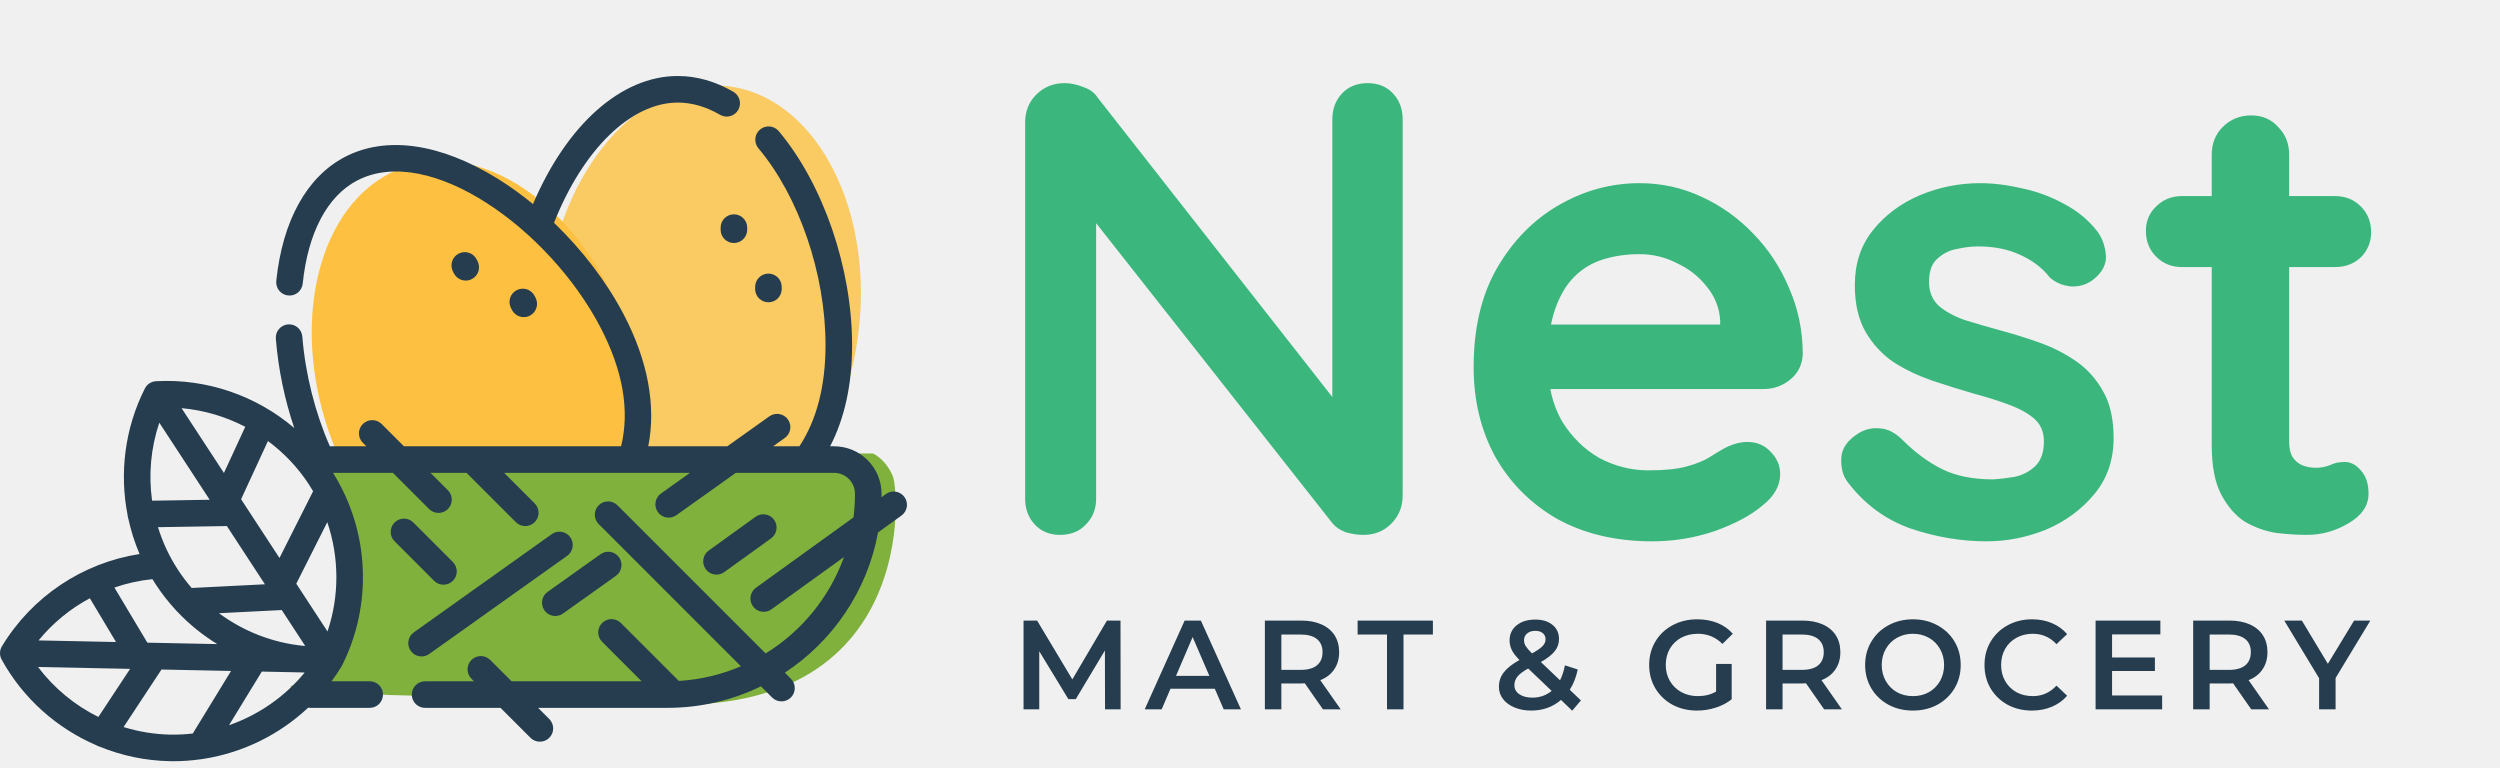
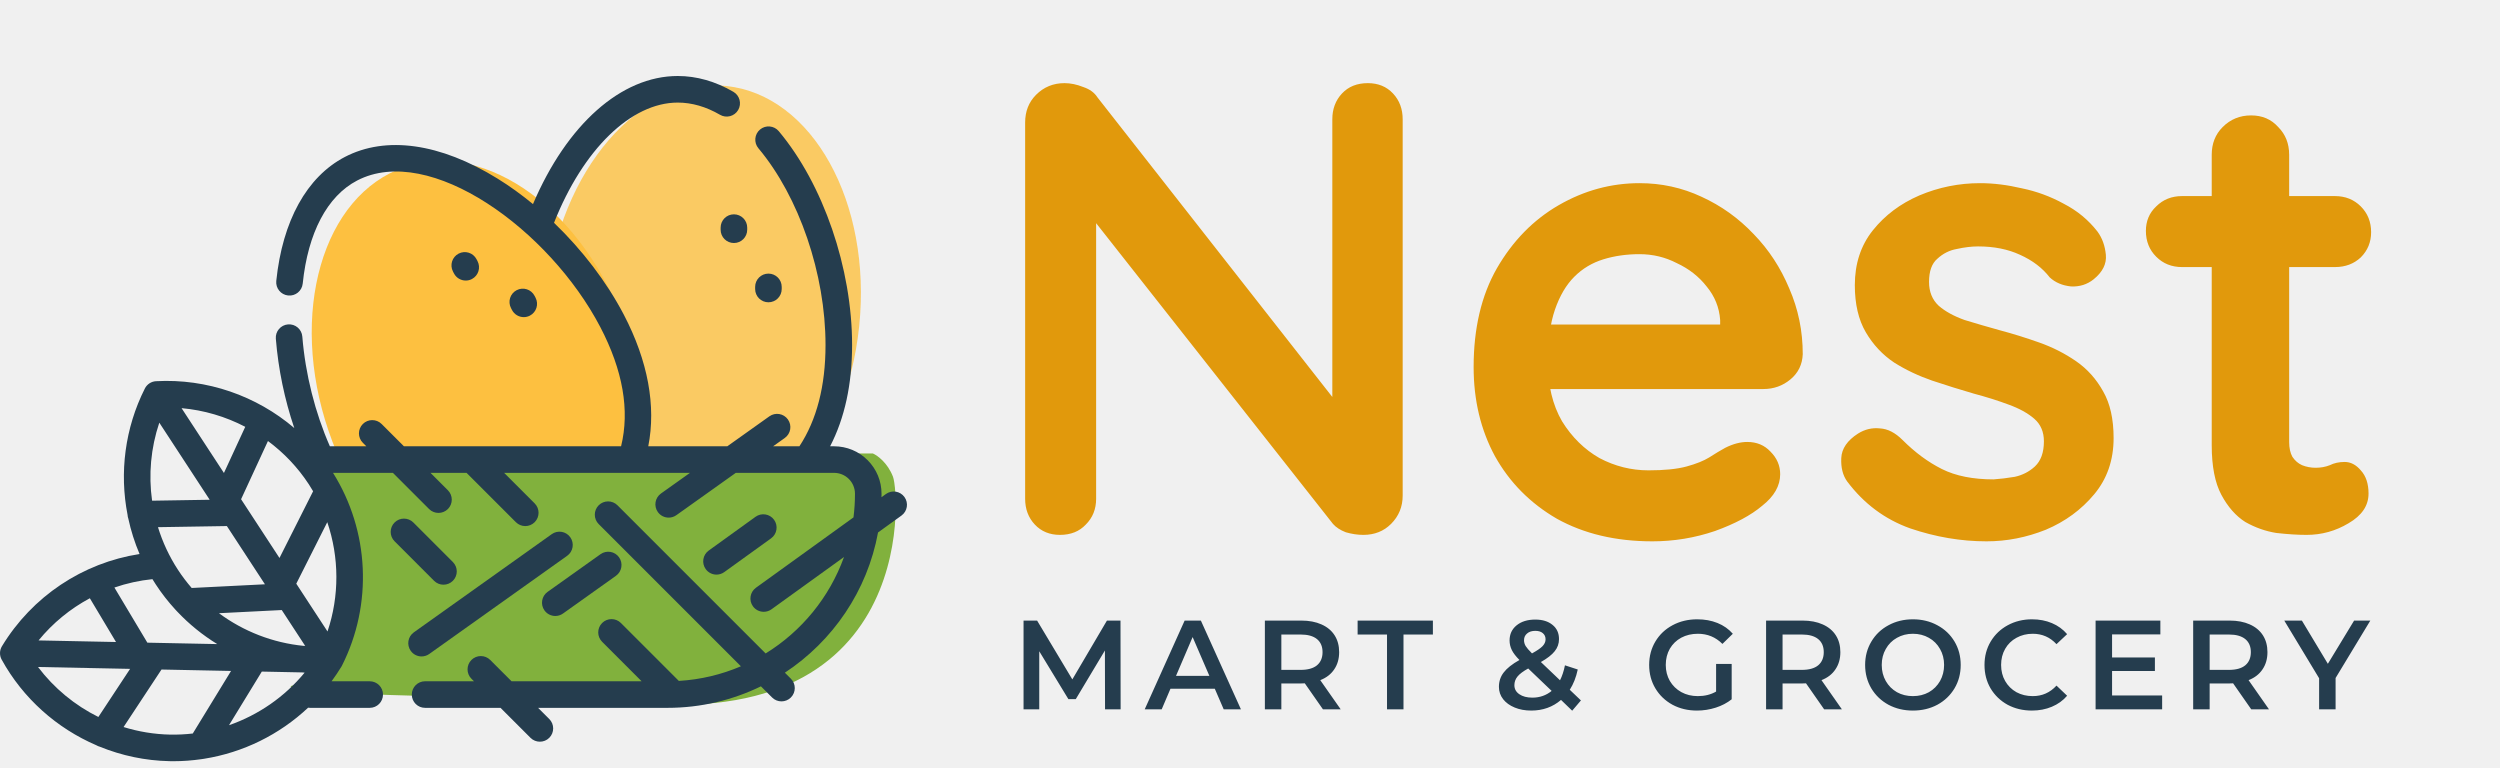
<svg xmlns="http://www.w3.org/2000/svg" width="215" height="66" viewBox="0 0 215 66" fill="none">
  <g clip-path="url(#clip0)">
    <ellipse opacity="0.8" cx="60.443" cy="26.667" rx="13.519" ry="19.377" transform="rotate(5.91321 60.4431 26.6666)" fill="#FDC040" />
    <ellipse cx="41.055" cy="32.706" rx="13.519" ry="19.377" transform="rotate(-18.8509 41.0546 32.7057)" fill="#FDC040" />
    <path d="M27 39H75.071C75.455 39.167 76.337 39.8 76.797 41C77.373 42.5 79 64.5 51.5 60C29.862 60 24.813 59.333 25.005 59C29 58 29.5 54 30 51C30.5 48 27 39 27 39Z" fill="#81B13D" />
    <path d="M63.117 18.432C62.486 18.432 61.974 18.944 61.974 19.575V19.757C61.974 20.389 62.486 20.9 63.117 20.9C63.748 20.9 64.26 20.389 64.26 19.757V19.575C64.26 18.944 63.748 18.432 63.117 18.432Z" fill="#253D4E" />
    <path d="M66.085 23.53C65.454 23.53 64.942 24.041 64.942 24.672V24.855C64.942 25.486 65.454 25.997 66.085 25.997C66.716 25.997 67.227 25.486 67.227 24.855V24.672C67.227 24.041 66.716 23.53 66.085 23.53Z" fill="#253D4E" />
    <path d="M41.067 22.457L40.982 22.295C40.69 21.735 40 21.518 39.441 21.811C38.881 22.103 38.665 22.793 38.957 23.352L39.041 23.514C39.245 23.905 39.643 24.128 40.055 24.128C40.233 24.128 40.414 24.087 40.583 23.998C41.142 23.706 41.359 23.016 41.067 22.457Z" fill="#253D4E" />
    <path d="M46.057 25.602L45.972 25.44C45.68 24.88 44.99 24.663 44.431 24.956C43.871 25.248 43.655 25.938 43.947 26.497L44.031 26.659C44.235 27.05 44.633 27.273 45.045 27.273C45.223 27.273 45.404 27.232 45.573 27.143C46.132 26.851 46.349 26.161 46.057 25.602Z" fill="#253D4E" />
    <path d="M38.947 48.334L35.549 44.935C35.103 44.489 34.379 44.489 33.933 44.935C33.487 45.381 33.487 46.105 33.933 46.551L37.331 49.95C37.555 50.173 37.847 50.284 38.139 50.284C38.432 50.284 38.724 50.173 38.947 49.95C39.394 49.503 39.394 48.78 38.947 48.334Z" fill="#253D4E" />
    <path d="M49.045 46.205C48.68 45.691 47.966 45.57 47.452 45.936L35.591 54.381C35.077 54.746 34.957 55.46 35.323 55.974C35.546 56.287 35.898 56.454 36.255 56.454C36.484 56.454 36.715 56.385 36.916 56.242L48.777 47.798C49.291 47.432 49.411 46.719 49.045 46.205Z" fill="#253D4E" />
    <path d="M53.239 47.928C52.873 47.414 52.16 47.294 51.645 47.66L47.092 50.901C46.578 51.267 46.458 51.981 46.824 52.495C47.047 52.808 47.399 52.975 47.756 52.975C47.985 52.975 48.217 52.906 48.418 52.763L52.97 49.521C53.484 49.156 53.604 48.442 53.239 47.928Z" fill="#253D4E" />
    <path d="M77.784 42.744C77.415 42.232 76.701 42.116 76.189 42.485L75.808 42.76C75.81 42.662 75.812 42.564 75.812 42.466C75.812 41.376 75.388 40.35 74.616 39.575C73.844 38.805 72.818 38.381 71.728 38.381H71.39C72.644 35.958 73.28 33.041 73.28 29.673C73.28 23.068 70.805 15.848 66.973 11.28C66.567 10.797 65.847 10.734 65.363 11.139C64.88 11.545 64.817 12.266 65.222 12.749C68.729 16.93 70.995 23.573 70.995 29.673C70.995 33.188 70.24 36.114 68.749 38.381H66.487L67.492 37.666C68.007 37.3 68.126 36.586 67.76 36.072C67.395 35.558 66.682 35.438 66.167 35.804L62.547 38.381H55.751C56.436 34.912 55.722 31.036 53.653 27.071C52.171 24.234 50.067 21.488 47.646 19.162C50.139 12.856 54.265 8.822 58.286 8.822C59.5 8.822 60.724 9.175 61.922 9.872C62.468 10.189 63.167 10.004 63.484 9.458C63.801 8.913 63.616 8.213 63.071 7.896C61.519 6.994 59.909 6.536 58.286 6.536C53.422 6.536 48.745 10.716 45.837 17.552C44.846 16.737 43.82 15.995 42.774 15.35C37.852 12.31 33.191 11.654 29.65 13.502C26.385 15.209 24.293 18.993 23.76 24.158C23.695 24.786 24.151 25.347 24.779 25.412C25.408 25.478 25.968 25.02 26.033 24.393C26.484 20.016 28.145 16.867 30.708 15.528C36.949 12.27 47.255 19.757 51.627 28.129C53.571 31.853 54.169 35.297 53.413 38.381H40.602C40.599 38.381 40.596 38.381 40.593 38.381H34.738L32.82 36.464C32.374 36.018 31.65 36.018 31.204 36.464C30.758 36.91 30.758 37.633 31.204 38.08L31.506 38.381H28.369C27.096 35.489 26.259 32.167 26 28.945C25.95 28.316 25.399 27.846 24.77 27.898C24.141 27.948 23.672 28.499 23.722 29.128C23.933 31.747 24.474 34.352 25.308 36.811C22.051 34.036 17.798 32.545 13.418 32.783C13.01 32.805 12.645 33.044 12.46 33.408C10.742 36.811 10.259 40.651 10.972 44.288C10.978 44.398 11 44.504 11.036 44.603C11.26 45.641 11.583 46.66 12.002 47.646C7.111 48.405 2.769 51.287 0.165 55.581C-0.046 55.931 -0.055 56.367 0.142 56.725C1.983 60.066 4.885 62.633 8.294 64.096C8.385 64.149 8.48 64.19 8.578 64.216C10.461 64.983 12.491 65.417 14.579 65.46C14.693 65.463 14.807 65.464 14.921 65.464C15.733 65.464 16.539 65.402 17.332 65.287C17.407 65.282 17.481 65.273 17.553 65.254C20.911 64.72 24.033 63.178 26.498 60.861C26.554 60.869 26.611 60.875 26.669 60.875H31.796C32.427 60.875 32.938 60.364 32.938 59.732C32.938 59.101 32.427 58.59 31.796 58.59H28.515C28.815 58.183 29.099 57.763 29.364 57.326C29.372 57.313 29.378 57.299 29.386 57.285C29.393 57.273 29.401 57.262 29.407 57.249C32.069 51.977 31.767 45.653 28.64 40.666H33.791L36.902 43.777C37.125 44 37.417 44.111 37.71 44.111C38.002 44.111 38.294 44 38.518 43.777C38.964 43.331 38.964 42.607 38.518 42.161L37.023 40.666H40.124L44.366 44.908C44.589 45.131 44.882 45.243 45.174 45.243C45.466 45.243 45.759 45.131 45.982 44.908C46.428 44.462 46.428 43.738 45.982 43.292L43.356 40.666H54.271C54.272 40.666 54.273 40.667 54.275 40.667C54.276 40.667 54.277 40.666 54.278 40.666H59.338L56.843 42.442C56.329 42.808 56.209 43.522 56.575 44.036C56.798 44.349 57.15 44.516 57.507 44.516C57.736 44.516 57.968 44.447 58.169 44.304L63.278 40.666H69.345C69.345 40.666 69.346 40.666 69.347 40.666C69.348 40.666 69.348 40.666 69.349 40.666H71.729C72.209 40.666 72.662 40.853 73.001 41.191C73.341 41.532 73.528 41.985 73.528 42.465C73.528 43.153 73.484 43.831 73.4 44.496L65.011 50.546C64.499 50.915 64.383 51.629 64.752 52.141C64.976 52.451 65.325 52.615 65.68 52.615C65.912 52.615 66.145 52.545 66.347 52.4L72.584 47.903C71.338 51.37 68.936 54.29 65.845 56.197L53.103 43.455C52.657 43.009 51.934 43.009 51.487 43.455C51.041 43.902 51.041 44.625 51.487 45.071L63.717 57.301C62.061 58.009 60.264 58.446 58.38 58.559L53.398 53.578C52.952 53.132 52.229 53.132 51.783 53.578C51.336 54.024 51.336 54.748 51.783 55.194L55.178 58.589H43.993L42.159 56.756C41.713 56.31 40.99 56.31 40.544 56.756C40.097 57.203 40.097 57.926 40.544 58.372L40.761 58.589H36.556C35.925 58.589 35.414 59.101 35.414 59.732C35.414 60.363 35.925 60.875 36.556 60.875H43.045L45.622 63.452C45.845 63.675 46.138 63.786 46.43 63.786C46.722 63.786 47.015 63.675 47.238 63.452C47.684 63.005 47.684 62.282 47.238 61.836L46.277 60.875H57.401C60.282 60.875 63.01 60.209 65.44 59.025L66.4 59.984C66.623 60.208 66.916 60.319 67.208 60.319C67.5 60.319 67.793 60.208 68.016 59.984C68.462 59.538 68.462 58.815 68.016 58.368L67.499 57.851C71.618 55.139 74.589 50.82 75.511 45.792L77.526 44.339C78.037 43.97 78.153 43.256 77.784 42.744ZM26.56 41.651C26.688 41.847 26.809 42.047 26.927 42.248L24.035 47.986L20.733 42.933L23.044 37.928C24.409 38.939 25.606 40.192 26.56 41.651ZM22.784 50.249L16.485 50.566C16.06 50.076 15.665 49.556 15.306 49.006C14.554 47.856 13.981 46.62 13.586 45.337L19.511 45.241L22.784 50.249ZM21.091 36.706L19.258 40.676L15.614 35.101C17.541 35.272 19.401 35.825 21.091 36.706ZM13.7 36.35L18.033 42.979L13.079 43.06C12.765 40.823 12.969 38.522 13.7 36.35ZM13.11 49.807C13.202 49.958 13.296 50.108 13.393 50.256C13.9 51.033 14.468 51.758 15.086 52.43C15.131 52.489 15.182 52.543 15.237 52.592C16.263 53.679 17.424 54.619 18.684 55.392L12.673 55.269L9.839 50.528C10.888 50.166 11.985 49.922 13.11 49.807ZM7.727 51.449L9.977 55.213L3.316 55.076C4.543 53.577 6.045 52.348 7.727 51.449ZM8.46 61.66C6.436 60.656 4.651 59.19 3.27 57.361L11.188 57.523L8.46 61.66ZM16.579 63.082C15.935 63.156 15.283 63.189 14.625 63.176C13.252 63.147 11.908 62.923 10.627 62.525L13.889 57.579L19.87 57.702L16.579 63.082ZM19.694 62.368L22.516 57.756L25.985 57.828C26.056 57.834 26.127 57.839 26.199 57.845C24.48 59.932 22.218 61.491 19.694 62.368ZM26.118 55.545C23.467 55.285 20.947 54.302 18.83 52.736L24.231 52.464L26.246 55.548L26.118 55.545ZM28.166 54.307L25.48 50.197L28.146 44.907C29.177 47.936 29.195 51.25 28.166 54.307Z" fill="#253D4E" />
    <path d="M66.571 44.703C66.202 44.191 65.488 44.075 64.976 44.444L60.95 47.347C60.438 47.717 60.322 48.431 60.691 48.943C60.915 49.252 61.264 49.417 61.619 49.417C61.851 49.417 62.084 49.347 62.286 49.201L66.313 46.298C66.825 45.929 66.94 45.215 66.571 44.703Z" fill="#253D4E" />
  </g>
  <path d="M95.033 61L95.022 55.942L92.515 60.128H91.883L89.376 56.008V61H88.025V53.37H89.191L92.221 58.428L95.197 53.37H96.363L96.374 61H95.033ZM104.474 59.234H100.659L99.906 61H98.446L101.879 53.37H103.275L106.719 61H105.237L104.474 59.234ZM104.005 58.122L102.566 54.787L101.138 58.122H104.005ZM113.772 61L112.213 58.766C112.147 58.773 112.049 58.776 111.919 58.776H110.196V61H108.779V53.37H111.919C112.58 53.37 113.154 53.479 113.641 53.697C114.135 53.915 114.513 54.227 114.774 54.634C115.036 55.041 115.167 55.525 115.167 56.084C115.167 56.658 115.025 57.152 114.742 57.566C114.465 57.981 114.066 58.289 113.543 58.493L115.298 61H113.772ZM113.739 56.084C113.739 55.597 113.579 55.223 113.259 54.961C112.939 54.7 112.471 54.569 111.853 54.569H110.196V57.61H111.853C112.471 57.61 112.939 57.479 113.259 57.218C113.579 56.949 113.739 56.571 113.739 56.084ZM119.283 54.569H116.755V53.37H123.229V54.569H120.7V61H119.283V54.569ZM135.208 61.12L134.248 60.193C133.536 60.804 132.682 61.109 131.687 61.109C131.156 61.109 130.68 61.022 130.259 60.847C129.837 60.673 129.507 60.433 129.267 60.128C129.027 59.816 128.907 59.463 128.907 59.071C128.907 58.598 129.045 58.184 129.322 57.828C129.598 57.465 130.048 57.109 130.673 56.76C130.368 56.455 130.15 56.171 130.019 55.91C129.888 55.641 129.823 55.365 129.823 55.081C129.823 54.544 130.023 54.111 130.422 53.784C130.829 53.45 131.367 53.283 132.036 53.283C132.653 53.283 133.147 53.435 133.518 53.741C133.889 54.038 134.074 54.446 134.074 54.961C134.074 55.354 133.95 55.703 133.703 56.008C133.464 56.313 133.068 56.622 132.515 56.934L134.161 58.504C134.343 58.148 134.485 57.719 134.586 57.218L135.687 57.577C135.542 58.253 135.313 58.834 135 59.321L135.96 60.237L135.208 61.12ZM132.036 54.253C131.738 54.253 131.502 54.329 131.327 54.482C131.153 54.627 131.066 54.82 131.066 55.059C131.066 55.234 131.113 55.401 131.207 55.561C131.302 55.714 131.483 55.924 131.752 56.193C132.188 55.953 132.49 55.746 132.657 55.572C132.831 55.39 132.919 55.194 132.919 54.983C132.919 54.758 132.839 54.58 132.679 54.449C132.526 54.318 132.312 54.253 132.036 54.253ZM131.785 59.997C132.417 59.997 132.969 59.805 133.442 59.419L131.425 57.49C130.989 57.73 130.68 57.962 130.499 58.188C130.324 58.406 130.237 58.653 130.237 58.929C130.237 59.249 130.379 59.507 130.662 59.703C130.946 59.899 131.32 59.997 131.785 59.997ZM147.584 57.098H148.924V60.139C148.532 60.451 148.074 60.691 147.551 60.858C147.028 61.025 146.49 61.109 145.938 61.109C145.16 61.109 144.459 60.942 143.834 60.608C143.209 60.266 142.719 59.797 142.363 59.202C142.006 58.606 141.828 57.934 141.828 57.185C141.828 56.437 142.006 55.764 142.363 55.169C142.719 54.573 143.209 54.108 143.834 53.773C144.466 53.432 145.175 53.261 145.96 53.261C146.599 53.261 147.18 53.366 147.704 53.577C148.227 53.788 148.666 54.097 149.022 54.504L148.129 55.376C147.547 54.794 146.846 54.504 146.025 54.504C145.487 54.504 145.008 54.616 144.586 54.842C144.172 55.067 143.845 55.383 143.605 55.79C143.373 56.197 143.256 56.662 143.256 57.185C143.256 57.694 143.373 58.151 143.605 58.558C143.845 58.965 144.172 59.285 144.586 59.518C145.008 59.75 145.484 59.866 146.014 59.866C146.61 59.866 147.133 59.736 147.584 59.474V57.098ZM156.875 61L155.317 58.766C155.251 58.773 155.153 58.776 155.022 58.776H153.3V61H151.883V53.37H155.022C155.684 53.37 156.258 53.479 156.745 53.697C157.239 53.915 157.617 54.227 157.878 54.634C158.14 55.041 158.271 55.525 158.271 56.084C158.271 56.658 158.129 57.152 157.846 57.566C157.569 57.981 157.17 58.289 156.647 58.493L158.401 61H156.875ZM156.843 56.084C156.843 55.597 156.683 55.223 156.363 54.961C156.043 54.7 155.575 54.569 154.957 54.569H153.3V57.61H154.957C155.575 57.61 156.043 57.479 156.363 57.218C156.683 56.949 156.843 56.571 156.843 56.084ZM164.51 61.109C163.733 61.109 163.032 60.942 162.407 60.608C161.782 60.266 161.291 59.797 160.935 59.202C160.579 58.598 160.401 57.926 160.401 57.185C160.401 56.444 160.579 55.775 160.935 55.179C161.291 54.576 161.782 54.108 162.407 53.773C163.032 53.432 163.733 53.261 164.51 53.261C165.288 53.261 165.989 53.432 166.614 53.773C167.239 54.108 167.729 54.573 168.086 55.169C168.442 55.764 168.62 56.437 168.62 57.185C168.62 57.934 168.442 58.606 168.086 59.202C167.729 59.797 167.239 60.266 166.614 60.608C165.989 60.942 165.288 61.109 164.51 61.109ZM164.51 59.866C165.019 59.866 165.477 59.754 165.884 59.529C166.291 59.296 166.61 58.976 166.843 58.569C167.075 58.155 167.192 57.694 167.192 57.185C167.192 56.676 167.075 56.218 166.843 55.812C166.61 55.397 166.291 55.078 165.884 54.852C165.477 54.62 165.019 54.504 164.51 54.504C164.002 54.504 163.544 54.62 163.137 54.852C162.73 55.078 162.41 55.397 162.178 55.812C161.945 56.218 161.829 56.676 161.829 57.185C161.829 57.694 161.945 58.155 162.178 58.569C162.41 58.976 162.73 59.296 163.137 59.529C163.544 59.754 164.002 59.866 164.51 59.866ZM174.743 61.109C173.973 61.109 173.275 60.942 172.65 60.608C172.033 60.266 171.546 59.797 171.19 59.202C170.841 58.606 170.667 57.934 170.667 57.185C170.667 56.437 170.845 55.764 171.201 55.169C171.557 54.573 172.044 54.108 172.661 53.773C173.286 53.432 173.984 53.261 174.754 53.261C175.379 53.261 175.949 53.37 176.465 53.588C176.981 53.806 177.417 54.122 177.773 54.536L176.858 55.397C176.306 54.801 175.626 54.504 174.82 54.504C174.296 54.504 173.828 54.62 173.413 54.852C172.999 55.078 172.676 55.394 172.443 55.801C172.211 56.208 172.095 56.669 172.095 57.185C172.095 57.701 172.211 58.162 172.443 58.569C172.676 58.976 172.999 59.296 173.413 59.529C173.828 59.754 174.296 59.866 174.82 59.866C175.626 59.866 176.306 59.565 176.858 58.962L177.773 59.834C177.417 60.248 176.978 60.564 176.455 60.782C175.939 61 175.368 61.109 174.743 61.109ZM185.944 59.812V61H180.221V53.37H185.791V54.558H181.638V56.542H185.322V57.708H181.638V59.812H185.944ZM193.605 61L192.047 58.766C191.981 58.773 191.883 58.776 191.752 58.776H190.03V61H188.613V53.37H191.752C192.414 53.37 192.988 53.479 193.475 53.697C193.969 53.915 194.347 54.227 194.608 54.634C194.87 55.041 195.001 55.525 195.001 56.084C195.001 56.658 194.859 57.152 194.576 57.566C194.299 57.981 193.9 58.289 193.377 58.493L195.131 61H193.605ZM193.573 56.084C193.573 55.597 193.413 55.223 193.093 54.961C192.773 54.7 192.305 54.569 191.687 54.569H190.03V57.61H191.687C192.305 57.61 192.773 57.479 193.093 57.218C193.413 56.949 193.573 56.571 193.573 56.084ZM200.861 58.308V61H199.444V58.33L196.447 53.37H197.962L200.196 57.087L202.453 53.37H203.848L200.861 58.308Z" fill="#253D4E" />
-   <path d="M117.633 7.15C118.521 7.15 119.243 7.446 119.798 8.038C120.353 8.63 120.63 9.37 120.63 10.258V42.614C120.63 43.577 120.297 44.391 119.631 45.056C119.002 45.685 118.207 46 117.245 46C116.764 46 116.264 45.926 115.746 45.778C115.265 45.593 114.895 45.352 114.636 45.056L92.825 17.362L94.267 16.474V42.892C94.267 43.78 93.972 44.52 93.379 45.112C92.825 45.704 92.085 46 91.159 46C90.272 46 89.55 45.704 88.995 45.112C88.44 44.52 88.162 43.78 88.162 42.892V10.536C88.162 9.573 88.477 8.778 89.106 8.149C89.772 7.483 90.586 7.15 91.548 7.15C92.066 7.15 92.603 7.261 93.157 7.483C93.713 7.668 94.12 7.964 94.379 8.371L115.524 35.344L114.58 36.01V10.258C114.58 9.37 114.858 8.63 115.413 8.038C115.968 7.446 116.708 7.15 117.633 7.15ZM142.106 46.555C138.961 46.555 136.223 45.907 133.892 44.612C131.598 43.281 129.822 41.486 128.564 39.229C127.343 36.972 126.732 34.419 126.732 31.57C126.732 28.24 127.398 25.41 128.73 23.078C130.099 20.71 131.875 18.898 134.058 17.64C136.241 16.381 138.554 15.752 140.996 15.752C142.883 15.752 144.659 16.141 146.324 16.918C148.026 17.695 149.524 18.768 150.819 20.137C152.114 21.469 153.132 23.023 153.872 24.799C154.649 26.575 155.037 28.462 155.037 30.46C155 31.348 154.649 32.069 153.983 32.624C153.317 33.179 152.54 33.457 151.652 33.457H130.451L128.786 27.907H149.154L147.933 29.017V27.518C147.859 26.445 147.471 25.483 146.768 24.633C146.102 23.782 145.251 23.116 144.215 22.634C143.216 22.116 142.143 21.858 140.996 21.858C139.886 21.858 138.85 22.006 137.888 22.302C136.926 22.598 136.093 23.097 135.39 23.8C134.687 24.503 134.132 25.447 133.725 26.631C133.318 27.814 133.115 29.313 133.115 31.126C133.115 33.124 133.522 34.826 134.336 36.232C135.187 37.601 136.26 38.656 137.555 39.395C138.887 40.099 140.293 40.45 141.773 40.45C143.142 40.45 144.233 40.339 145.047 40.117C145.861 39.895 146.509 39.636 146.99 39.34C147.508 39.007 147.97 38.73 148.377 38.508C149.043 38.175 149.672 38.008 150.264 38.008C151.078 38.008 151.744 38.285 152.262 38.84C152.817 39.395 153.095 40.043 153.095 40.783C153.095 41.782 152.577 42.688 151.541 43.502C150.579 44.316 149.228 45.038 147.489 45.667C145.75 46.259 143.956 46.555 142.106 46.555ZM158.849 41.394C158.479 40.876 158.312 40.209 158.349 39.395C158.386 38.581 158.867 37.879 159.792 37.286C160.384 36.916 161.013 36.769 161.679 36.843C162.345 36.88 162.993 37.212 163.622 37.842C164.695 38.914 165.823 39.747 167.007 40.339C168.191 40.931 169.671 41.227 171.447 41.227C172.002 41.19 172.613 41.116 173.279 41.005C173.945 40.857 174.518 40.561 174.999 40.117C175.517 39.636 175.776 38.914 175.776 37.953C175.776 37.139 175.499 36.491 174.944 36.01C174.389 35.529 173.649 35.122 172.724 34.789C171.836 34.456 170.837 34.142 169.727 33.846C168.58 33.513 167.396 33.142 166.175 32.736C164.991 32.328 163.899 31.811 162.9 31.181C161.901 30.515 161.087 29.646 160.458 28.573C159.829 27.5 159.515 26.149 159.515 24.521C159.515 22.672 160.033 21.099 161.069 19.804C162.105 18.509 163.437 17.51 165.065 16.807C166.73 16.104 168.469 15.752 170.282 15.752C171.429 15.752 172.631 15.9 173.889 16.197C175.147 16.456 176.35 16.899 177.497 17.529C178.644 18.12 179.606 18.916 180.383 19.915C180.79 20.47 181.03 21.136 181.104 21.913C181.178 22.69 180.827 23.393 180.05 24.022C179.495 24.466 178.847 24.669 178.107 24.633C177.367 24.558 176.757 24.299 176.276 23.855C175.647 23.041 174.796 22.394 173.723 21.913C172.687 21.432 171.484 21.192 170.115 21.192C169.56 21.192 168.95 21.265 168.284 21.413C167.655 21.524 167.1 21.802 166.619 22.246C166.138 22.653 165.897 23.319 165.897 24.244C165.897 25.095 166.175 25.779 166.73 26.297C167.285 26.779 168.025 27.186 168.95 27.518C169.912 27.814 170.929 28.11 172.002 28.407C173.112 28.703 174.241 29.054 175.388 29.461C176.535 29.868 177.589 30.404 178.551 31.07C179.513 31.736 180.29 32.606 180.882 33.679C181.474 34.715 181.77 36.047 181.77 37.675C181.77 39.562 181.215 41.172 180.105 42.504C178.995 43.836 177.608 44.853 175.943 45.556C174.278 46.222 172.576 46.555 170.837 46.555C168.654 46.555 166.471 46.185 164.288 45.445C162.105 44.668 160.292 43.318 158.849 41.394ZM187.655 16.863H200.808C201.696 16.863 202.436 17.159 203.028 17.75C203.62 18.343 203.916 19.082 203.916 19.971C203.916 20.822 203.62 21.543 203.028 22.135C202.436 22.69 201.696 22.968 200.808 22.968H187.655C186.767 22.968 186.027 22.672 185.435 22.079C184.843 21.488 184.547 20.747 184.547 19.86C184.547 19.009 184.843 18.305 185.435 17.75C186.027 17.159 186.767 16.863 187.655 16.863ZM193.593 9.925C194.555 9.925 195.332 10.258 195.924 10.924C196.553 11.553 196.868 12.348 196.868 13.31V38.008C196.868 38.526 196.96 38.952 197.145 39.285C197.367 39.617 197.645 39.858 197.978 40.006C198.348 40.154 198.736 40.228 199.143 40.228C199.587 40.228 199.994 40.154 200.364 40.006C200.734 39.821 201.16 39.728 201.641 39.728C202.159 39.728 202.621 39.969 203.028 40.45C203.472 40.931 203.694 41.597 203.694 42.448C203.694 43.484 203.121 44.335 201.974 45.001C200.864 45.667 199.661 46 198.366 46C197.589 46 196.72 45.944 195.758 45.834C194.833 45.685 193.945 45.371 193.094 44.89C192.28 44.372 191.595 43.595 191.04 42.559C190.485 41.523 190.208 40.099 190.208 38.285V13.31C190.208 12.348 190.522 11.553 191.151 10.924C191.817 10.258 192.631 9.925 193.593 9.925Z" fill="#3BB77E" />
+   <path d="M117.633 7.15C118.521 7.15 119.243 7.446 119.798 8.038C120.353 8.63 120.63 9.37 120.63 10.258V42.614C120.63 43.577 120.297 44.391 119.631 45.056C119.002 45.685 118.207 46 117.245 46C116.764 46 116.264 45.926 115.746 45.778C115.265 45.593 114.895 45.352 114.636 45.056L92.825 17.362L94.267 16.474V42.892C94.267 43.78 93.972 44.52 93.379 45.112C92.825 45.704 92.085 46 91.159 46C90.272 46 89.55 45.704 88.995 45.112C88.44 44.52 88.162 43.78 88.162 42.892V10.536C88.162 9.573 88.477 8.778 89.106 8.149C89.772 7.483 90.586 7.15 91.548 7.15C92.066 7.15 92.603 7.261 93.157 7.483C93.713 7.668 94.12 7.964 94.379 8.371L115.524 35.344L114.58 36.01V10.258C114.58 9.37 114.858 8.63 115.413 8.038C115.968 7.446 116.708 7.15 117.633 7.15ZM142.106 46.555C138.961 46.555 136.223 45.907 133.892 44.612C131.598 43.281 129.822 41.486 128.564 39.229C127.343 36.972 126.732 34.419 126.732 31.57C126.732 28.24 127.398 25.41 128.73 23.078C130.099 20.71 131.875 18.898 134.058 17.64C136.241 16.381 138.554 15.752 140.996 15.752C142.883 15.752 144.659 16.141 146.324 16.918C148.026 17.695 149.524 18.768 150.819 20.137C152.114 21.469 153.132 23.023 153.872 24.799C154.649 26.575 155.037 28.462 155.037 30.46C155 31.348 154.649 32.069 153.983 32.624C153.317 33.179 152.54 33.457 151.652 33.457H130.451L128.786 27.907H149.154L147.933 29.017V27.518C147.859 26.445 147.471 25.483 146.768 24.633C146.102 23.782 145.251 23.116 144.215 22.634C143.216 22.116 142.143 21.858 140.996 21.858C139.886 21.858 138.85 22.006 137.888 22.302C136.926 22.598 136.093 23.097 135.39 23.8C134.687 24.503 134.132 25.447 133.725 26.631C133.318 27.814 133.115 29.313 133.115 31.126C133.115 33.124 133.522 34.826 134.336 36.232C135.187 37.601 136.26 38.656 137.555 39.395C138.887 40.099 140.293 40.45 141.773 40.45C143.142 40.45 144.233 40.339 145.047 40.117C145.861 39.895 146.509 39.636 146.99 39.34C147.508 39.007 147.97 38.73 148.377 38.508C149.043 38.175 149.672 38.008 150.264 38.008C151.078 38.008 151.744 38.285 152.262 38.84C152.817 39.395 153.095 40.043 153.095 40.783C153.095 41.782 152.577 42.688 151.541 43.502C150.579 44.316 149.228 45.038 147.489 45.667C145.75 46.259 143.956 46.555 142.106 46.555ZM158.849 41.394C158.479 40.876 158.312 40.209 158.349 39.395C158.386 38.581 158.867 37.879 159.792 37.286C160.384 36.916 161.013 36.769 161.679 36.843C162.345 36.88 162.993 37.212 163.622 37.842C164.695 38.914 165.823 39.747 167.007 40.339C168.191 40.931 169.671 41.227 171.447 41.227C172.002 41.19 172.613 41.116 173.279 41.005C173.945 40.857 174.518 40.561 174.999 40.117C175.517 39.636 175.776 38.914 175.776 37.953C175.776 37.139 175.499 36.491 174.944 36.01C174.389 35.529 173.649 35.122 172.724 34.789C171.836 34.456 170.837 34.142 169.727 33.846C168.58 33.513 167.396 33.142 166.175 32.736C164.991 32.328 163.899 31.811 162.9 31.181C161.901 30.515 161.087 29.646 160.458 28.573C159.829 27.5 159.515 26.149 159.515 24.521C159.515 22.672 160.033 21.099 161.069 19.804C162.105 18.509 163.437 17.51 165.065 16.807C166.73 16.104 168.469 15.752 170.282 15.752C171.429 15.752 172.631 15.9 173.889 16.197C175.147 16.456 176.35 16.899 177.497 17.529C178.644 18.12 179.606 18.916 180.383 19.915C180.79 20.47 181.03 21.136 181.104 21.913C181.178 22.69 180.827 23.393 180.05 24.022C179.495 24.466 178.847 24.669 178.107 24.633C177.367 24.558 176.757 24.299 176.276 23.855C175.647 23.041 174.796 22.394 173.723 21.913C172.687 21.432 171.484 21.192 170.115 21.192C169.56 21.192 168.95 21.265 168.284 21.413C167.655 21.524 167.1 21.802 166.619 22.246C166.138 22.653 165.897 23.319 165.897 24.244C165.897 25.095 166.175 25.779 166.73 26.297C167.285 26.779 168.025 27.186 168.95 27.518C169.912 27.814 170.929 28.11 172.002 28.407C173.112 28.703 174.241 29.054 175.388 29.461C176.535 29.868 177.589 30.404 178.551 31.07C179.513 31.736 180.29 32.606 180.882 33.679C181.474 34.715 181.77 36.047 181.77 37.675C181.77 39.562 181.215 41.172 180.105 42.504C178.995 43.836 177.608 44.853 175.943 45.556C174.278 46.222 172.576 46.555 170.837 46.555C168.654 46.555 166.471 46.185 164.288 45.445C162.105 44.668 160.292 43.318 158.849 41.394ZM187.655 16.863H200.808C201.696 16.863 202.436 17.159 203.028 17.75C203.62 18.343 203.916 19.082 203.916 19.971C203.916 20.822 203.62 21.543 203.028 22.135C202.436 22.69 201.696 22.968 200.808 22.968H187.655C186.767 22.968 186.027 22.672 185.435 22.079C184.843 21.488 184.547 20.747 184.547 19.86C184.547 19.009 184.843 18.305 185.435 17.75C186.027 17.159 186.767 16.863 187.655 16.863ZM193.593 9.925C194.555 9.925 195.332 10.258 195.924 10.924C196.553 11.553 196.868 12.348 196.868 13.31V38.008C196.868 38.526 196.96 38.952 197.145 39.285C197.367 39.617 197.645 39.858 197.978 40.006C198.348 40.154 198.736 40.228 199.143 40.228C199.587 40.228 199.994 40.154 200.364 40.006C200.734 39.821 201.16 39.728 201.641 39.728C202.159 39.728 202.621 39.969 203.028 40.45C203.472 40.931 203.694 41.597 203.694 42.448C203.694 43.484 203.121 44.335 201.974 45.001C200.864 45.667 199.661 46 198.366 46C197.589 46 196.72 45.944 195.758 45.834C194.833 45.685 193.945 45.371 193.094 44.89C192.28 44.372 191.595 43.595 191.04 42.559C190.485 41.523 190.208 40.099 190.208 38.285V13.31C190.208 12.348 190.522 11.553 191.151 10.924C191.817 10.258 192.631 9.925 193.593 9.925Z" fill="#e1990c" />
  <defs>
    <clipPath id="clip0">
      <rect width="78" height="60" fill="white" transform="translate(0 6)" />
    </clipPath>
  </defs>
</svg>
